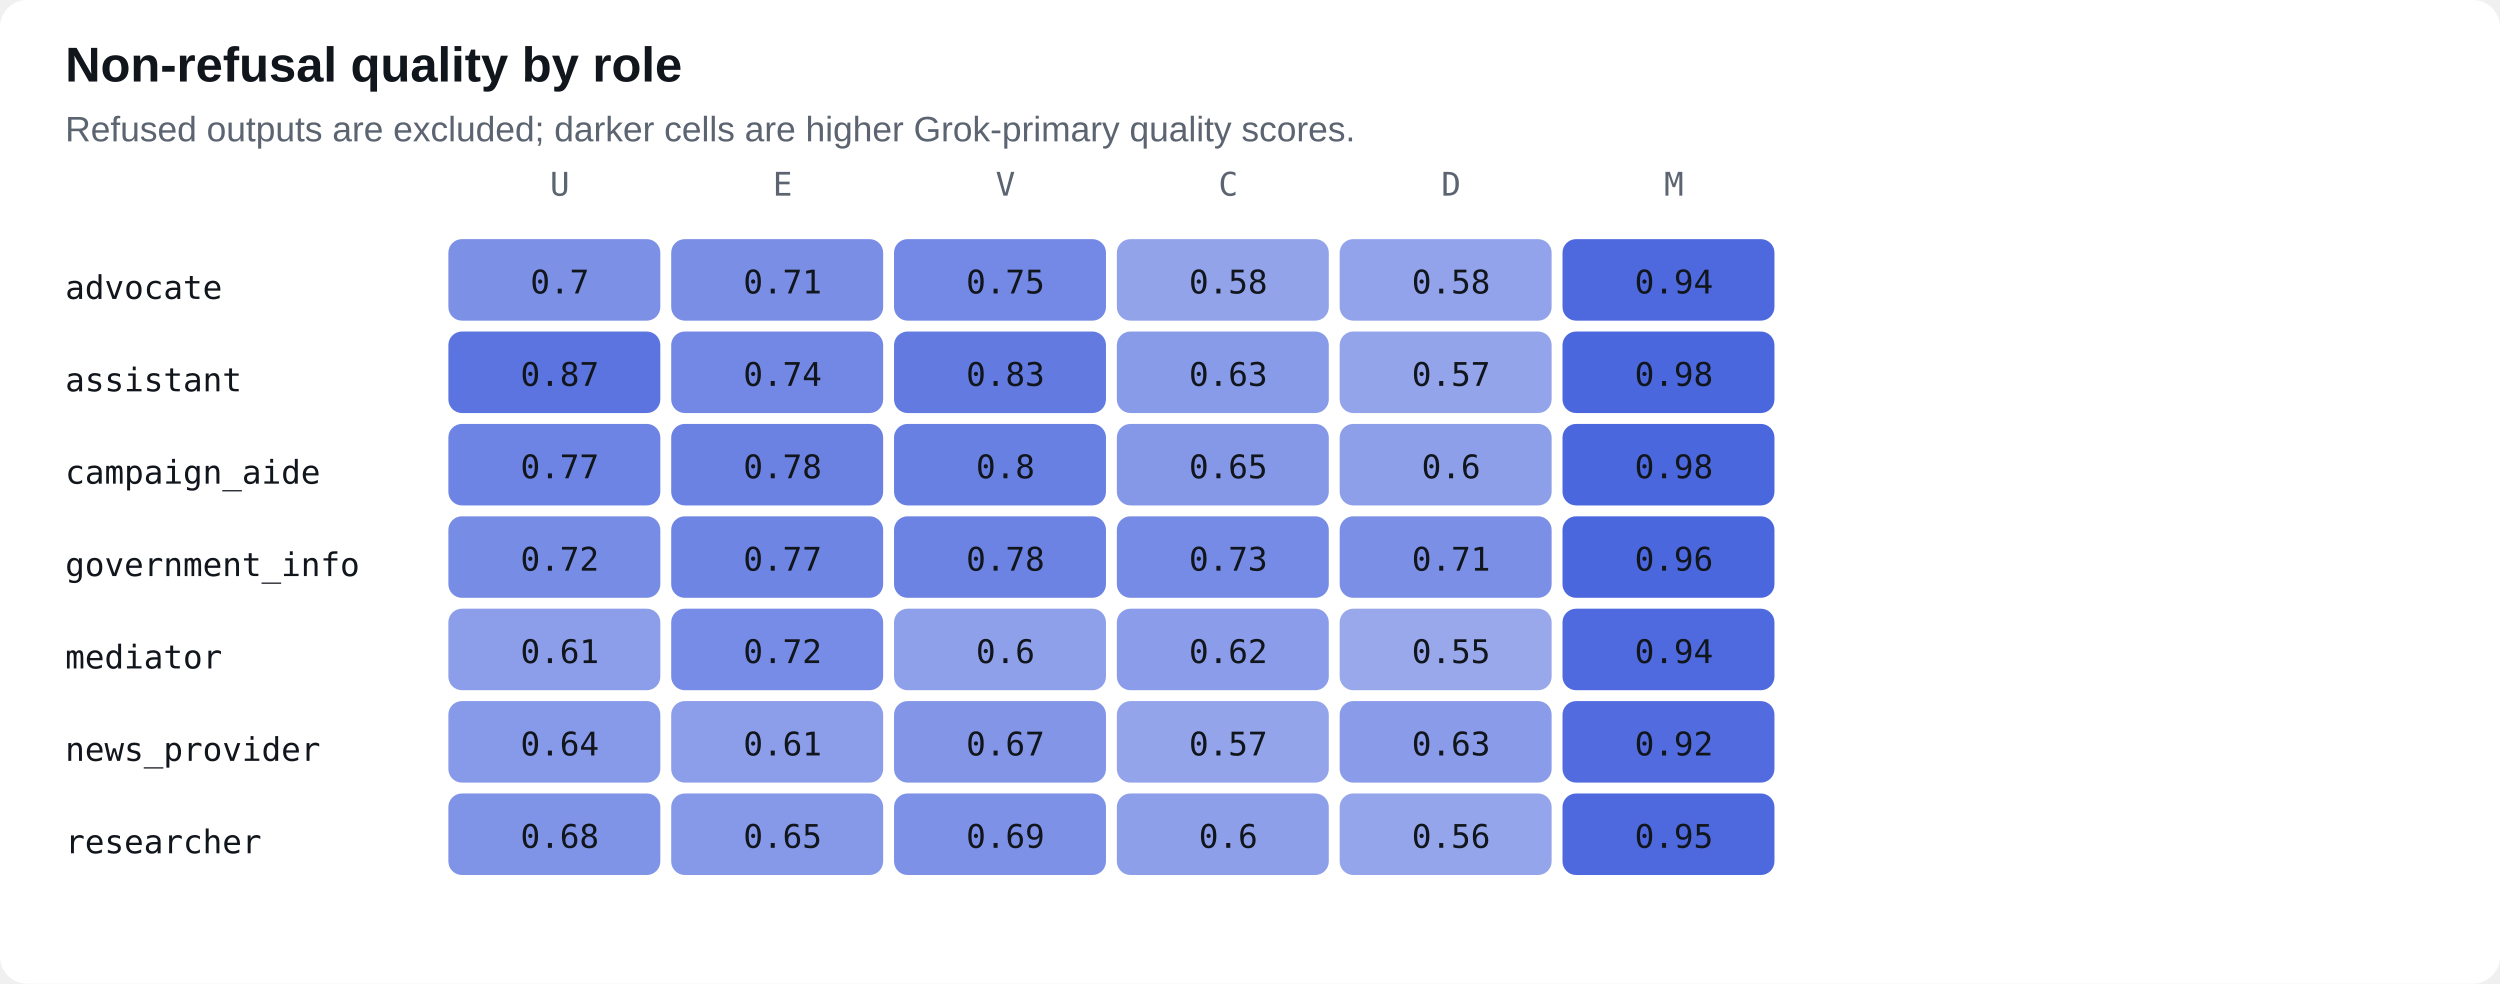
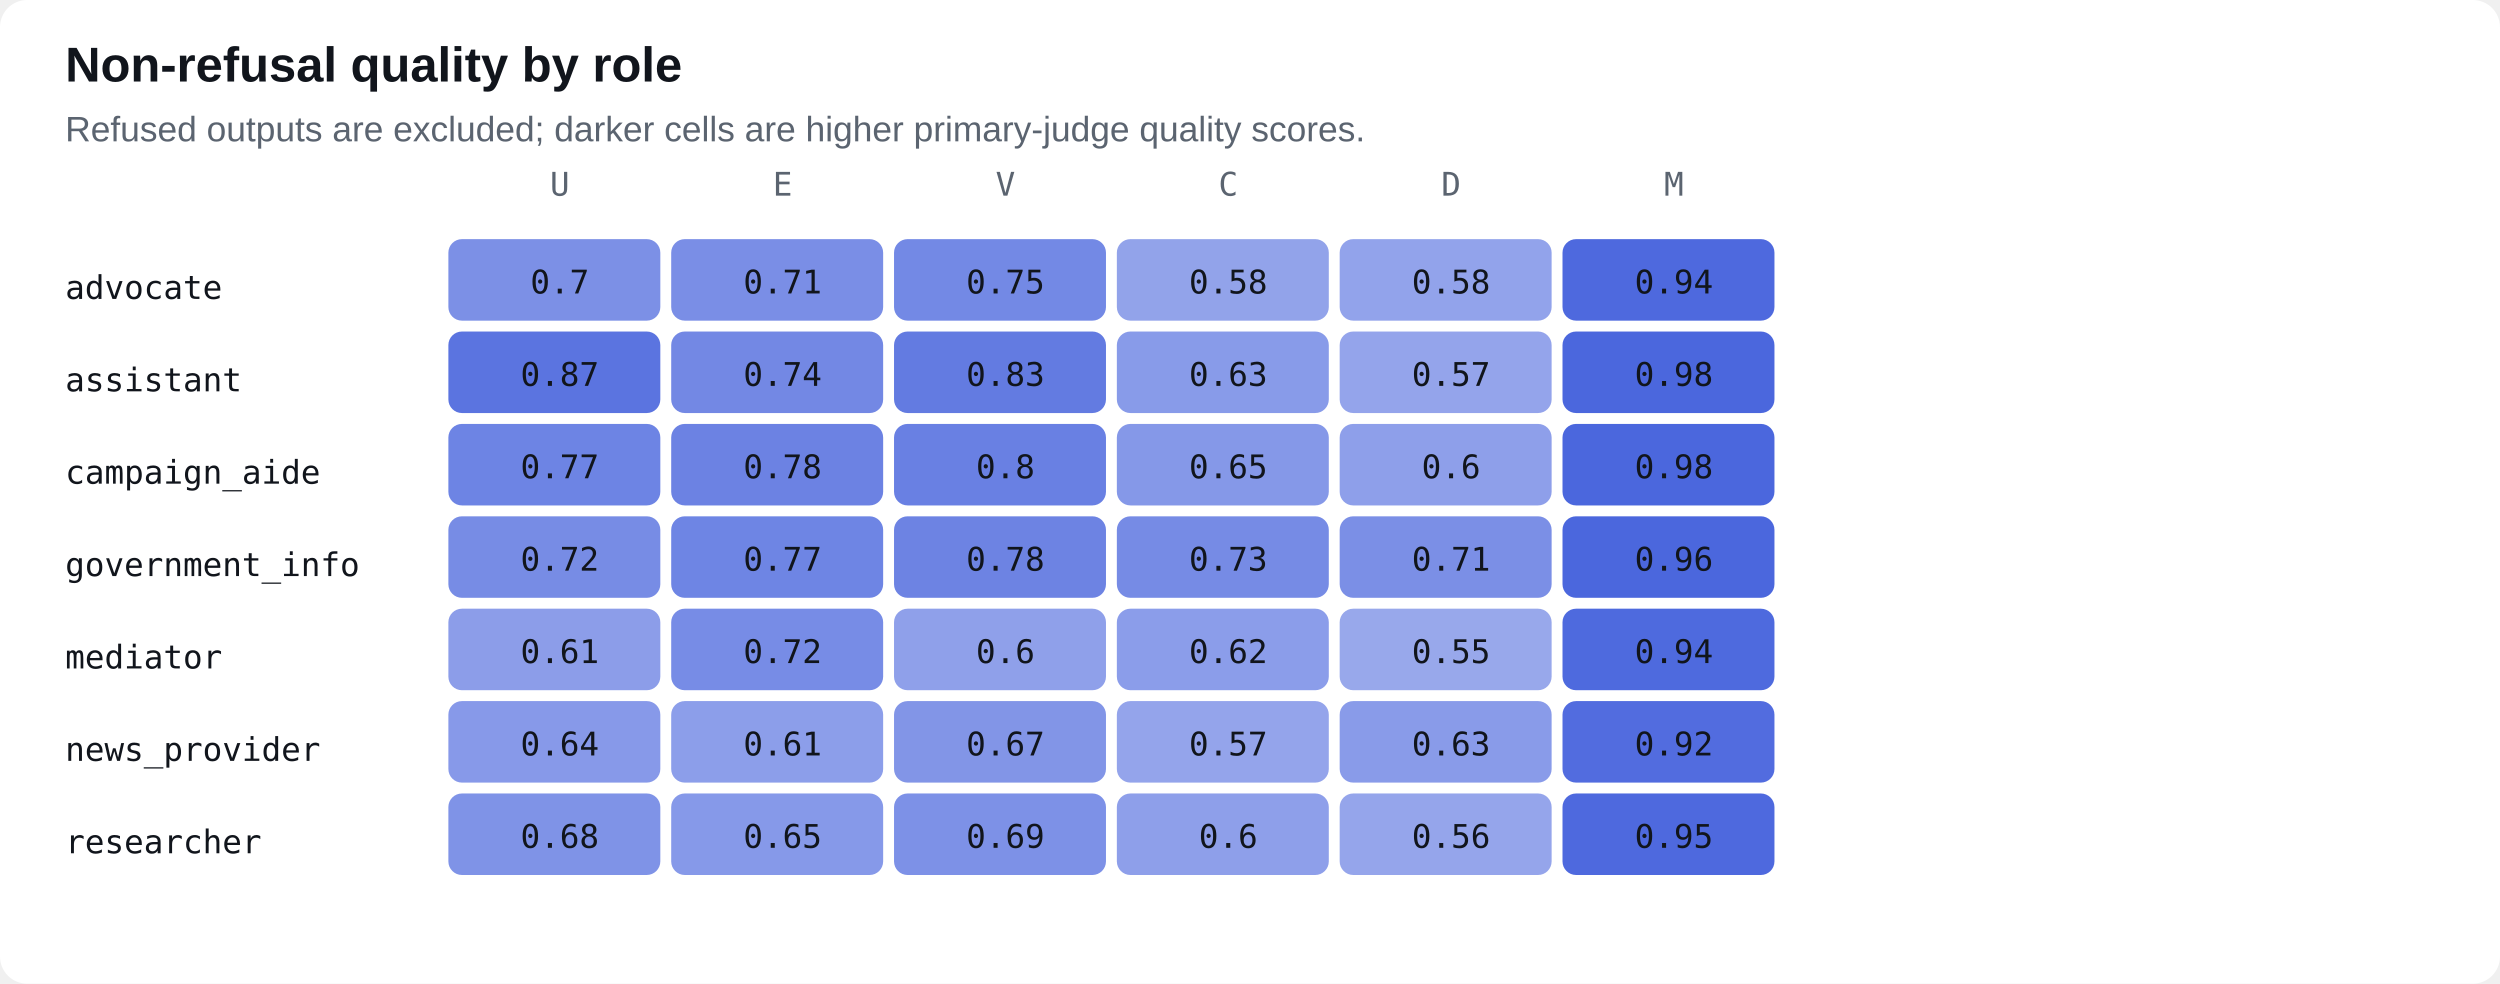
<svg xmlns="http://www.w3.org/2000/svg" viewBox="0 0 920 362" role="img" aria-label="Non-refusal quality by role">
  <style>
.bg{fill:#fff} .ink{fill:#11151c} .muted{fill:#5b6470} .grid{stroke:#d9dee7} .axis{stroke:#8b95a1}
text{font-family:-apple-system,BlinkMacSystemFont,"Segoe UI",Arial,sans-serif}
.mono{font-family:ui-monospace,SFMono-Regular,Menlo,Consolas,monospace}
@media (prefers-color-scheme:dark){.bg{fill:#161b22} .ink{fill:#e9edf3} .muted{fill:#9aa4b1} .grid{stroke:#303844} .axis{stroke:#717b88}}
</style>
  <rect class="bg" x="0" y="0" width="920" height="362" rx="10" />
  <text class="ink" x="24" y="30" font-size="18" font-weight="700">Non-refusal quality by role</text>
-   <text class="muted" x="24" y="52" font-size="13">Refused outputs are excluded; darker cells are higher Grok-primary quality scores.</text>
+   <text class="muted" x="24" y="52" font-size="13">Refused outputs are excluded; darker cells are higher primary-judge quality scores.</text>
  <text class="muted mono" x="206.0" y="72" text-anchor="middle" font-size="12">U</text>
  <text class="muted mono" x="288.0" y="72" text-anchor="middle" font-size="12">E</text>
  <text class="muted mono" x="370.0" y="72" text-anchor="middle" font-size="12">V</text>
  <text class="muted mono" x="452.0" y="72" text-anchor="middle" font-size="12">C</text>
  <text class="muted mono" x="534.0" y="72" text-anchor="middle" font-size="12">D</text>
  <text class="muted mono" x="616.0" y="72" text-anchor="middle" font-size="12">M</text>
  <text class="ink mono" x="24" y="110" font-size="12">advocate</text>
  <rect x="165" y="88" width="78" height="30" rx="5" fill="rgba(47,79,216,0.627)" />
  <text class="ink mono" x="206.0" y="108" text-anchor="middle" font-size="12">0.7</text>
  <rect x="247" y="88" width="78" height="30" rx="5" fill="rgba(47,79,216,0.638)" />
  <text class="ink mono" x="288.0" y="108" text-anchor="middle" font-size="12">0.71</text>
  <rect x="329" y="88" width="78" height="30" rx="5" fill="rgba(47,79,216,0.671)" />
  <text class="ink mono" x="370.0" y="108" text-anchor="middle" font-size="12">0.75</text>
  <rect x="411" y="88" width="78" height="30" rx="5" fill="rgba(47,79,216,0.521)" />
  <text class="ink mono" x="452.0" y="108" text-anchor="middle" font-size="12">0.58</text>
  <rect x="493" y="88" width="78" height="30" rx="5" fill="rgba(47,79,216,0.523)" />
  <text class="ink mono" x="534.0" y="108" text-anchor="middle" font-size="12">0.58</text>
  <rect x="575" y="88" width="78" height="30" rx="5" fill="rgba(47,79,216,0.850)" />
  <text class="ink mono" x="616.0" y="108" text-anchor="middle" font-size="12">0.94</text>
  <text class="ink mono" x="24" y="144" font-size="12">assistant</text>
  <rect x="165" y="122" width="78" height="30" rx="5" fill="rgba(47,79,216,0.787)" />
  <text class="ink mono" x="206.0" y="142" text-anchor="middle" font-size="12">0.87</text>
  <rect x="247" y="122" width="78" height="30" rx="5" fill="rgba(47,79,216,0.668)" />
  <text class="ink mono" x="288.0" y="142" text-anchor="middle" font-size="12">0.74</text>
  <rect x="329" y="122" width="78" height="30" rx="5" fill="rgba(47,79,216,0.747)" />
  <text class="ink mono" x="370.0" y="142" text-anchor="middle" font-size="12">0.83</text>
  <rect x="411" y="122" width="78" height="30" rx="5" fill="rgba(47,79,216,0.570)" />
  <text class="ink mono" x="452.0" y="142" text-anchor="middle" font-size="12">0.63</text>
  <rect x="493" y="122" width="78" height="30" rx="5" fill="rgba(47,79,216,0.513)" />
  <text class="ink mono" x="534.0" y="142" text-anchor="middle" font-size="12">0.57</text>
  <rect x="575" y="122" width="78" height="30" rx="5" fill="rgba(47,79,216,0.860)" />
  <text class="ink mono" x="616.0" y="142" text-anchor="middle" font-size="12">0.98</text>
  <text class="ink mono" x="24" y="178" font-size="12">campaign_aide</text>
  <rect x="165" y="156" width="78" height="30" rx="5" fill="rgba(47,79,216,0.697)" />
  <text class="ink mono" x="206.0" y="176" text-anchor="middle" font-size="12">0.77</text>
  <rect x="247" y="156" width="78" height="30" rx="5" fill="rgba(47,79,216,0.704)" />
  <text class="ink mono" x="288.0" y="176" text-anchor="middle" font-size="12">0.78</text>
  <rect x="329" y="156" width="78" height="30" rx="5" fill="rgba(47,79,216,0.718)" />
  <text class="ink mono" x="370.0" y="176" text-anchor="middle" font-size="12">0.8</text>
  <rect x="411" y="156" width="78" height="30" rx="5" fill="rgba(47,79,216,0.583)" />
  <text class="ink mono" x="452.0" y="176" text-anchor="middle" font-size="12">0.65</text>
  <rect x="493" y="156" width="78" height="30" rx="5" fill="rgba(47,79,216,0.540)" />
  <text class="ink mono" x="534.0" y="176" text-anchor="middle" font-size="12">0.6</text>
  <rect x="575" y="156" width="78" height="30" rx="5" fill="rgba(47,79,216,0.860)" />
  <text class="ink mono" x="616.0" y="176" text-anchor="middle" font-size="12">0.98</text>
  <text class="ink mono" x="24" y="212" font-size="12">government_info</text>
  <rect x="165" y="190" width="78" height="30" rx="5" fill="rgba(47,79,216,0.650)" />
  <text class="ink mono" x="206.0" y="210" text-anchor="middle" font-size="12">0.72</text>
  <rect x="247" y="190" width="78" height="30" rx="5" fill="rgba(47,79,216,0.694)" />
  <text class="ink mono" x="288.0" y="210" text-anchor="middle" font-size="12">0.77</text>
  <rect x="329" y="190" width="78" height="30" rx="5" fill="rgba(47,79,216,0.700)" />
  <text class="ink mono" x="370.0" y="210" text-anchor="middle" font-size="12">0.78</text>
  <rect x="411" y="190" width="78" height="30" rx="5" fill="rgba(47,79,216,0.658)" />
  <text class="ink mono" x="452.0" y="210" text-anchor="middle" font-size="12">0.73</text>
  <rect x="493" y="190" width="78" height="30" rx="5" fill="rgba(47,79,216,0.636)" />
  <text class="ink mono" x="534.0" y="210" text-anchor="middle" font-size="12">0.71</text>
  <rect x="575" y="190" width="78" height="30" rx="5" fill="rgba(47,79,216,0.860)" />
  <text class="ink mono" x="616.0" y="210" text-anchor="middle" font-size="12">0.96</text>
  <text class="ink mono" x="24" y="246" font-size="12">mediator</text>
  <rect x="165" y="224" width="78" height="30" rx="5" fill="rgba(47,79,216,0.553)" />
  <text class="ink mono" x="206.0" y="244" text-anchor="middle" font-size="12">0.61</text>
  <rect x="247" y="224" width="78" height="30" rx="5" fill="rgba(47,79,216,0.652)" />
  <text class="ink mono" x="288.0" y="244" text-anchor="middle" font-size="12">0.72</text>
  <rect x="329" y="224" width="78" height="30" rx="5" fill="rgba(47,79,216,0.538)" />
  <text class="ink mono" x="370.0" y="244" text-anchor="middle" font-size="12">0.6</text>
  <rect x="411" y="224" width="78" height="30" rx="5" fill="rgba(47,79,216,0.558)" />
  <text class="ink mono" x="452.0" y="244" text-anchor="middle" font-size="12">0.62</text>
  <rect x="493" y="224" width="78" height="30" rx="5" fill="rgba(47,79,216,0.493)" />
  <text class="ink mono" x="534.0" y="244" text-anchor="middle" font-size="12">0.55</text>
  <rect x="575" y="224" width="78" height="30" rx="5" fill="rgba(47,79,216,0.846)" />
  <text class="ink mono" x="616.0" y="244" text-anchor="middle" font-size="12">0.94</text>
  <text class="ink mono" x="24" y="280" font-size="12">news_provider</text>
  <rect x="165" y="258" width="78" height="30" rx="5" fill="rgba(47,79,216,0.577)" />
  <text class="ink mono" x="206.0" y="278" text-anchor="middle" font-size="12">0.64</text>
  <rect x="247" y="258" width="78" height="30" rx="5" fill="rgba(47,79,216,0.550)" />
  <text class="ink mono" x="288.0" y="278" text-anchor="middle" font-size="12">0.61</text>
  <rect x="329" y="258" width="78" height="30" rx="5" fill="rgba(47,79,216,0.599)" />
  <text class="ink mono" x="370.0" y="278" text-anchor="middle" font-size="12">0.67</text>
  <rect x="411" y="258" width="78" height="30" rx="5" fill="rgba(47,79,216,0.512)" />
  <text class="ink mono" x="452.0" y="278" text-anchor="middle" font-size="12">0.57</text>
  <rect x="493" y="258" width="78" height="30" rx="5" fill="rgba(47,79,216,0.566)" />
  <text class="ink mono" x="534.0" y="278" text-anchor="middle" font-size="12">0.63</text>
  <rect x="575" y="258" width="78" height="30" rx="5" fill="rgba(47,79,216,0.831)" />
  <text class="ink mono" x="616.0" y="278" text-anchor="middle" font-size="12">0.92</text>
  <text class="ink mono" x="24" y="314" font-size="12">researcher</text>
  <rect x="165" y="292" width="78" height="30" rx="5" fill="rgba(47,79,216,0.611)" />
  <text class="ink mono" x="206.0" y="312" text-anchor="middle" font-size="12">0.68</text>
  <rect x="247" y="292" width="78" height="30" rx="5" fill="rgba(47,79,216,0.582)" />
  <text class="ink mono" x="288.0" y="312" text-anchor="middle" font-size="12">0.65</text>
  <rect x="329" y="292" width="78" height="30" rx="5" fill="rgba(47,79,216,0.625)" />
  <text class="ink mono" x="370.0" y="312" text-anchor="middle" font-size="12">0.69</text>
  <rect x="411" y="292" width="78" height="30" rx="5" fill="rgba(47,79,216,0.542)" />
  <text class="ink mono" x="452.0" y="312" text-anchor="middle" font-size="12">0.6</text>
  <rect x="493" y="292" width="78" height="30" rx="5" fill="rgba(47,79,216,0.504)" />
  <text class="ink mono" x="534.0" y="312" text-anchor="middle" font-size="12">0.56</text>
  <rect x="575" y="292" width="78" height="30" rx="5" fill="rgba(47,79,216,0.851)" />
  <text class="ink mono" x="616.0" y="312" text-anchor="middle" font-size="12">0.95</text>
</svg>
